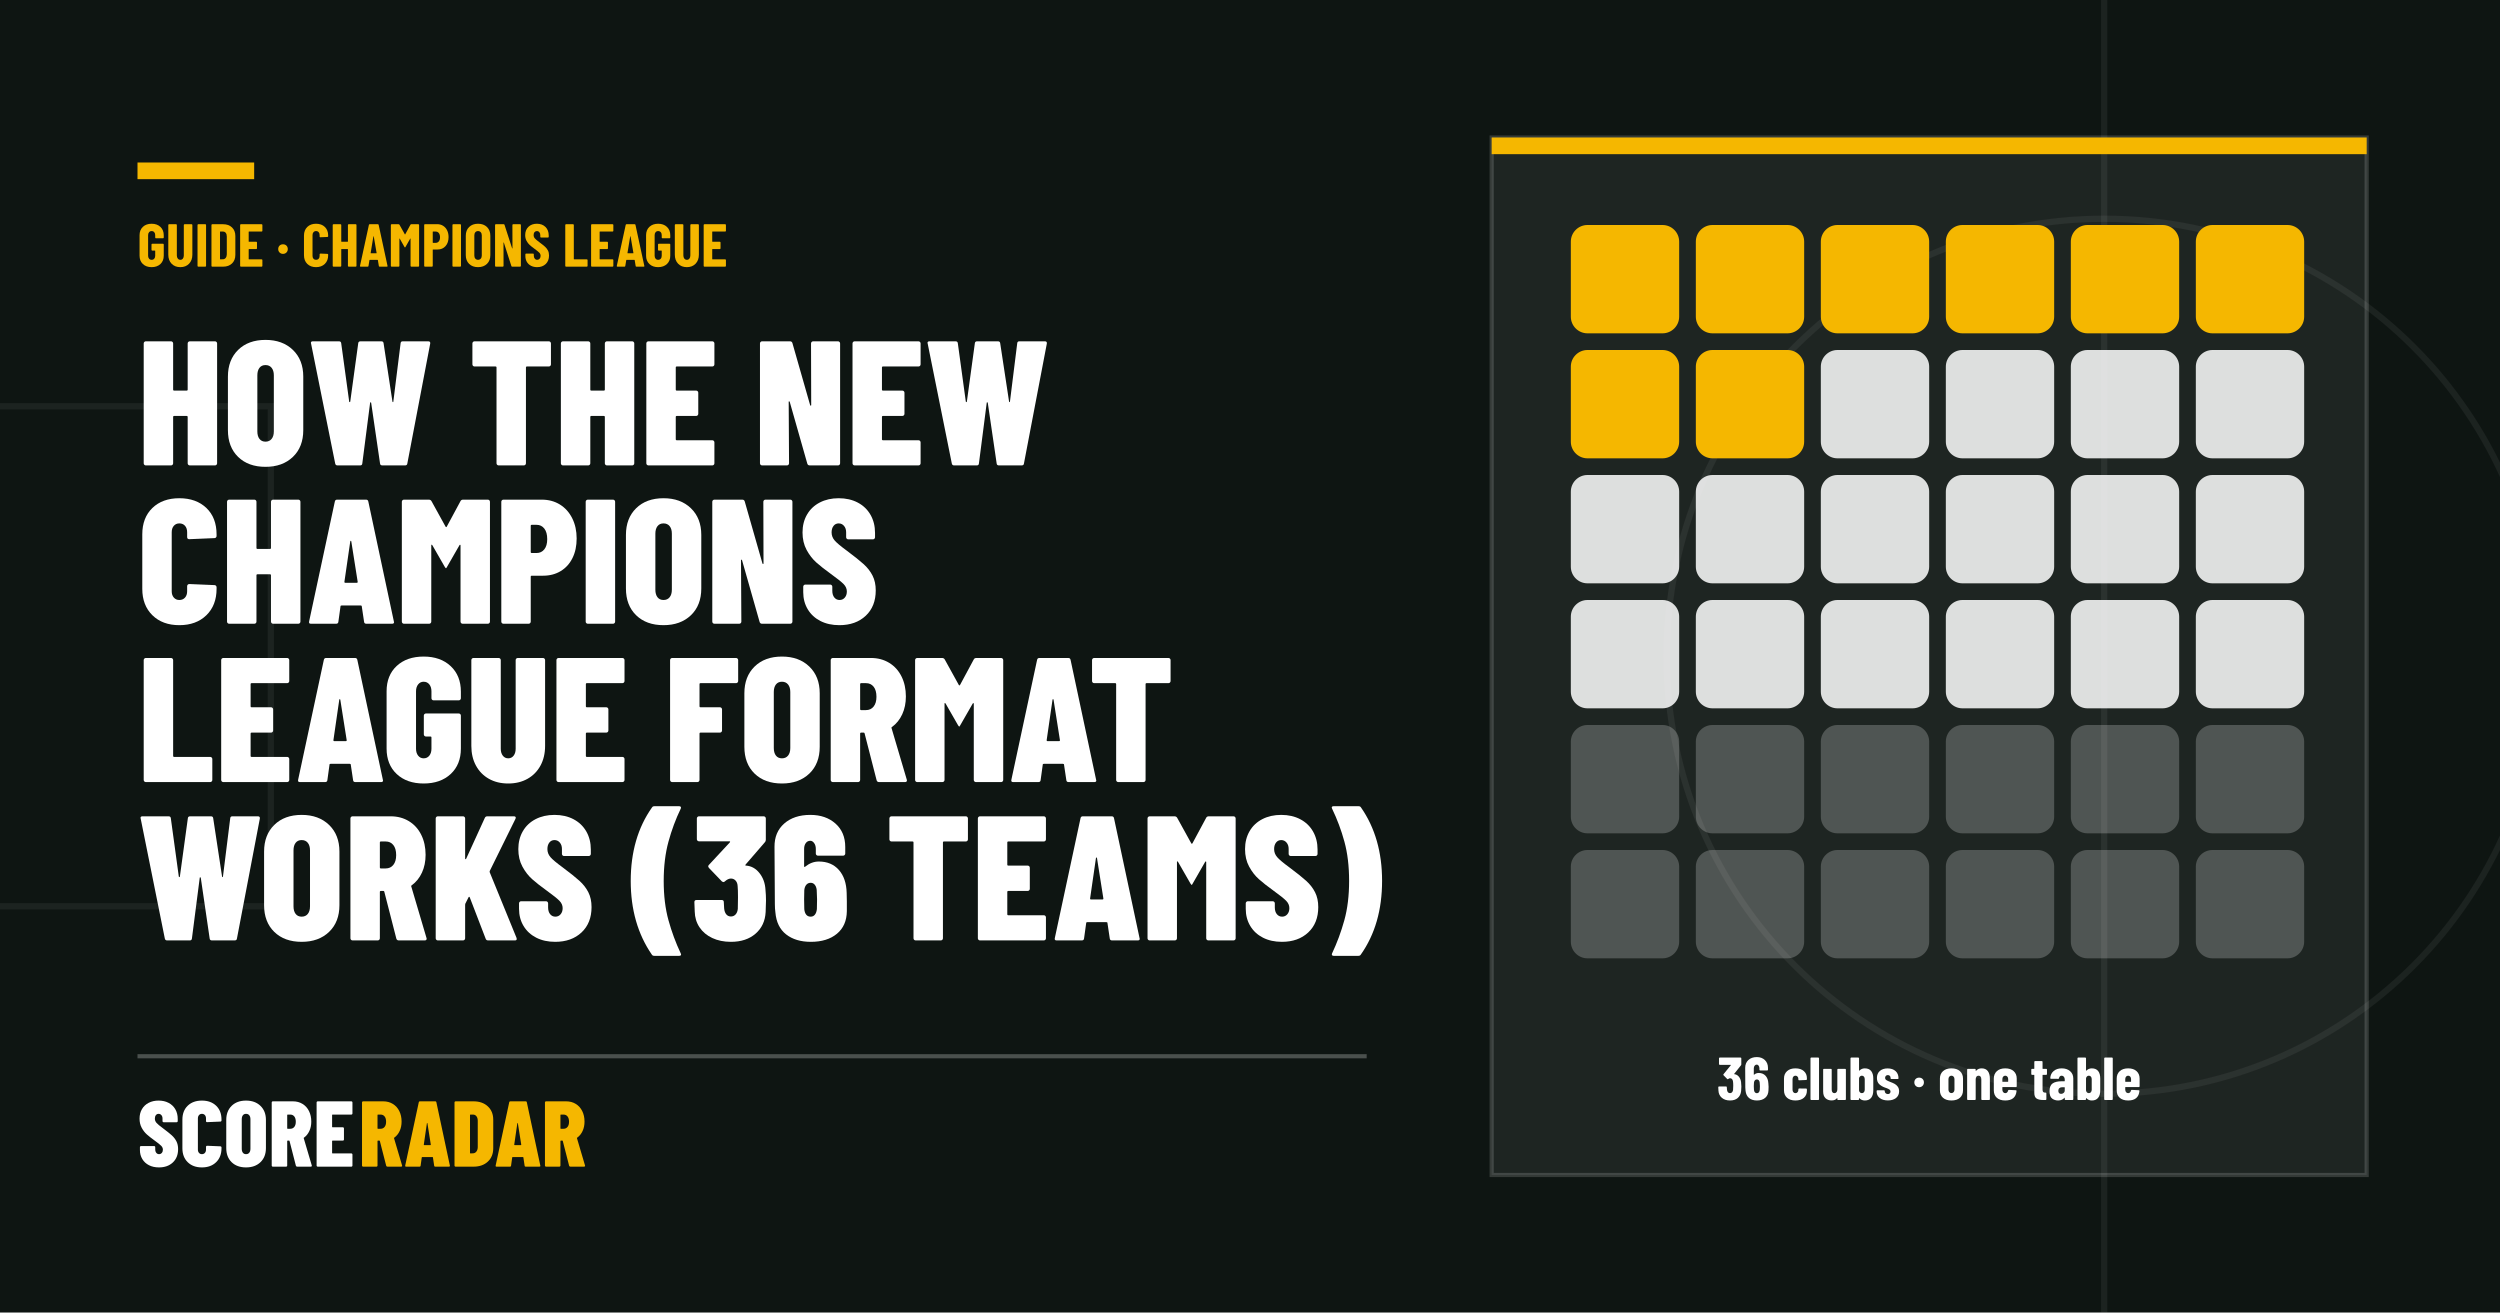
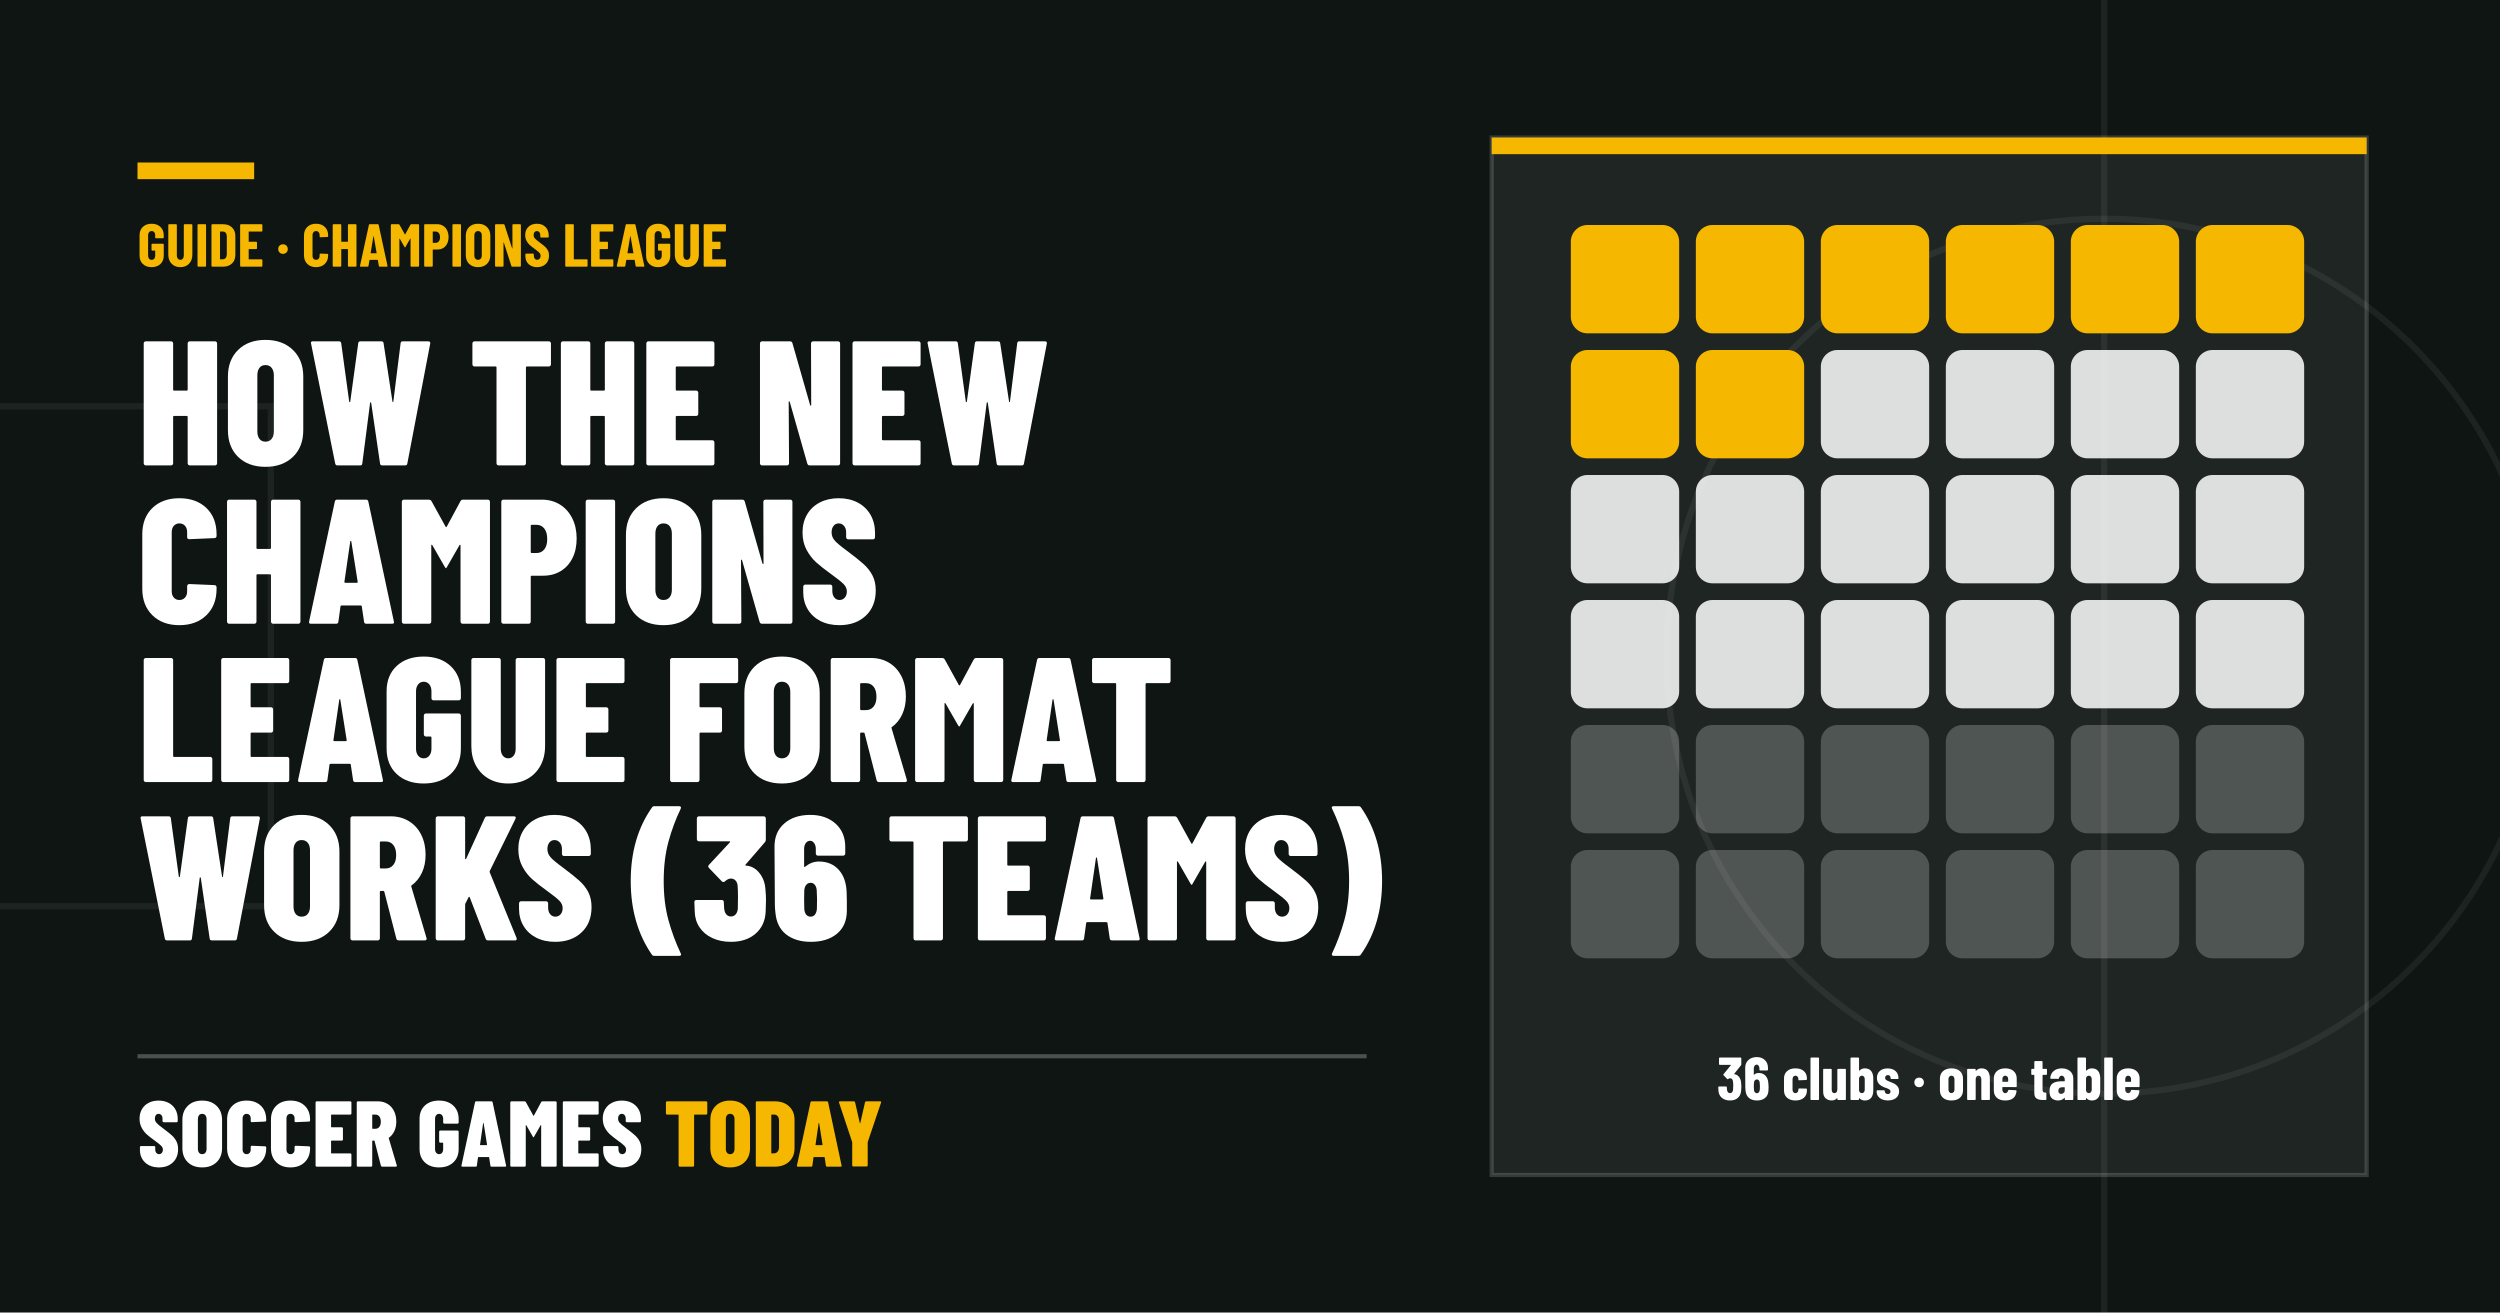
<svg xmlns="http://www.w3.org/2000/svg" viewBox="0 0 1200 630" width="1200" height="630" role="img" aria-label="How the New Champions League Format Works (36 Teams)">
  <defs>
    <path id="g4" d="M221 8Q132 8 81.5-37Q31-82 31-160L31-160L31-354Q31-430 82-476Q133-522 221-522L221-522Q310-522 361-476Q412-430 412-354L412-354L412-160Q412-82 361.5-37Q311 8 221 8L221 8ZM221-114Q243-114 257-130Q271-146 271-171L271-171L271-344Q271-369 257-385Q243-401 221-401L221-401Q199-401 185.5-385Q172-369 172-344L172-344L172-171Q172-146 185.5-130Q199-114 221-114L221-114Z" />
    <path id="g6" d="M277-522Q345-522 379-477Q413-432 413-351L413-351L413-12Q413-7 409.5-3.5Q406 0 401 0L401 0L284 0Q279 0 275.5-3.5Q272-7 272-12L272-12L272-340Q272-369 260.5-385Q249-401 227-401L227-401Q204-401 191.5-384.5Q179-368 179-338L179-338L179-12Q179-7 175.5-3.5Q172 0 167 0L167 0L50 0Q45 0 41.5-3.5Q38-7 38-12L38-12L38-502Q38-507 41.5-510.5Q45-514 50-514L50-514L167-514Q172-514 175.5-510.5Q179-507 179-502L179-502L179-483Q179-480 181.5-480Q184-480 188-484L188-484Q220-522 277-522L277-522Z" />
    <path id="g7" d="M272-427Q272-422 268.5-418.5Q265-415 260-415L260-415L204-415Q199-415 199-410L199-410L199-172Q199-143 210-132Q221-121 243-122L243-122L250-122Q255-122 258.5-118.5Q262-115 262-110L262-110L262-12Q262-7 258.5-3.5Q255 0 250 0L250 0L210 0Q137 0 100-24.5Q63-49 63-118L63-118L63-410Q63-415 58-415L58-415L25-415Q20-415 16.5-418.5Q13-422 13-427L13-427L13-502Q13-507 16.5-510.5Q20-514 25-514L25-514L58-514Q63-514 63-519L63-519L63-630Q63-635 66.5-638.5Q70-642 75-642L75-642L187-642Q192-642 195.5-638.5Q199-635 199-630L199-630L199-519Q199-514 204-514L204-514L260-514Q265-514 268.5-510.5Q272-507 272-502L272-502L272-427Z" />
    <path id="g8" d="M210 7Q125 7 74.5-33.5Q24-74 24-142L24-142L24-149Q24-154 27.5-157.5Q31-161 36-161L36-161L146-161Q151-161 154.5-157.5Q158-154 158-149L158-149L158-146Q158-125 173-111.5Q188-98 210-98L210-98Q230-98 241.5-109.5Q253-121 253-139L253-139Q253-161 234-173.5Q215-186 191.5-194.5Q168-203 159-206L159-206Q104-226 66.5-261.5Q29-297 29-364L29-364Q29-437 77-479Q125-521 205-521L205-521Q288-521 336.5-477Q385-433 385-358L385-358Q385-353 381.5-349.5Q378-346 373-346L373-346L266-346Q261-346 257.5-349.5Q254-353 254-358L254-358L254-366Q254-386 241.5-398.5Q229-411 209-411L209-411Q188-411 176-397.5Q164-384 164-366L164-366Q164-342 184.5-328.5Q205-315 247-299L247-299Q290-283 320.5-266.5Q351-250 373-219.5Q395-189 395-143L395-143Q395-74 344.5-33.5Q294 7 210 7L210 7Z" />
    <path id="g11" d="M413-277Q417-253 417-218L417-218Q417-196 415-158L415-158Q412-79 361-35.5Q310 8 225 8L225 8Q145 8 95.5-32Q46-72 37-151L37-151Q33-172 33-206L33-206L31-529Q31-611 83.5-659.5Q136-708 223-708L223-708Q304-708 355.5-659Q407-610 407-529L407-529L407-499Q407-494 403.5-490.5Q400-487 395-487L395-487L278-487Q273-487 269.5-490.5Q266-494 266-499L266-499L266-521Q266-548 253-566Q240-584 223-584L223-584Q201-584 187-566.5Q173-549 173-521L173-521L173-420Q173-417 175-416.5Q177-416 179-418L179-418Q212-446 254-446L254-446Q324-446 366.5-400Q409-354 413-277L413-277ZM272-169Q274-217 274-228L274-228Q274-255 270-290L270-290Q267-313 255-326Q243-339 224-339L224-339Q204-339 191.5-325.5Q179-312 176-288L176-288Q173-249 173-228L173-228Q173-204 176-166L176-166Q179-140 191.5-126Q204-112 224-112L224-112Q244-112 256.5-127Q269-142 272-169L272-169Z" />
    <path id="g13" d="M233 8Q143 8 88.5-43.5Q34-95 34-181L34-181L34-519Q34-605 88.5-656.5Q143-708 233-708L233-708Q323-708 378-656Q433-604 433-518L433-518L433-480Q433-475 429.5-471.5Q426-468 421-468L421-468L304-468Q299-468 295.5-471.5Q292-475 292-480L292-480L292-520Q292-550 276-568.5Q260-587 233-587L233-587Q207-587 191-568.5Q175-550 175-520L175-520L175-180Q175-150 191-131.5Q207-113 233-113L233-113Q260-113 276-131.5Q292-150 292-180L292-180L292-260Q292-265 287-265L287-265L243-265Q238-265 234.5-268.5Q231-272 231-277L231-277L231-366Q231-371 234.5-374.5Q238-378 243-378L243-378L421-378Q426-378 429.5-374.5Q433-371 433-366L433-366L433-181Q433-95 378-43.5Q323 8 233 8L233 8Z" />
    <path id="g14" d="M240 8Q150 8 95.5-48.5Q41-105 41-199L41-199L41-688Q41-693 44.5-696.5Q48-700 53-700L53-700L170-700Q175-700 178.5-696.5Q182-693 182-688L182-688L182-185Q182-153 198-133Q214-113 240-113L240-113Q266-113 281.5-133Q297-153 297-185L297-185L297-688Q297-693 300.5-696.5Q304-700 309-700L309-700L426-700Q431-700 434.5-696.5Q438-693 438-688L438-688L438-199Q438-105 383.5-48.5Q329 8 240 8L240 8Z" />
    <path id="g15" d="M56 0Q51 0 47.5-3.5Q44-7 44-12L44-12L44-688Q44-693 47.5-696.5Q51-700 56-700L56-700L173-700Q178-700 181.5-696.5Q185-693 185-688L185-688L185-12Q185-7 181.5-3.5Q178 0 173 0L173 0L56 0Z" />
    <path id="g16" d="M56 0Q51 0 47.5-3.5Q44-7 44-12L44-12L44-688Q44-693 47.5-696.5Q51-700 56-700L56-700L237-700Q328-700 383-647Q438-594 438-506L438-506L438-194Q438-106 383-53Q328 0 237 0L237 0L56 0ZM185-126Q185-121 190-121L190-121L235-122Q262-123 279-145Q296-167 297-203L297-203L297-497Q297-535 280-557Q263-579 234-579L234-579L190-579Q185-579 185-574L185-574L185-126Z" />
    <path id="g17" d="M411-591Q411-586 407.5-582.5Q404-579 399-579L399-579L190-579Q185-579 185-574L185-574L185-416Q185-411 190-411L190-411L310-411Q315-411 318.5-407.5Q322-404 322-399L322-399L322-302Q322-297 318.5-293.5Q315-290 310-290L310-290L190-290Q185-290 185-285L185-285L185-126Q185-121 190-121L190-121L399-121Q404-121 407.5-117.5Q411-114 411-109L411-109L411-12Q411-7 407.5-3.5Q404 0 399 0L399 0L56 0Q51 0 47.5-3.5Q44-7 44-12L44-12L44-688Q44-693 47.5-696.5Q51-700 56-700L56-700L399-700Q404-700 407.5-696.5Q411-693 411-688L411-688L411-591Z" />
    <path id="g18" d="M113-211Q79-211 56.5-233.5Q34-256 34-290L34-290Q34-325 56-347Q78-369 113-369L113-369Q148-369 170-347Q192-325 192-290L192-290Q192-256 169.5-233.5Q147-211 113-211L113-211Z" />
    <path id="g20" d="M338 0Q326 0 325-11L325-11L309-107Q309-112 303-112L303-112L176-112Q170-112 170-107L170-107L154-11Q153 0 141 0L141 0L24 0Q11 0 14-13L14-13L161-689Q163-700 174-700L174-700L309-700Q320-700 322-689L322-689L468-13L469-9Q469 0 458 0L458 0L338 0ZM190-226Q190-221 194-221L194-221L284-221Q289-221 288-226L288-226L241-499Q240-502 238-502Q236-502 235-499L235-499L190-226Z" />
    <path id="g22" d="M330-688Q330-693 333.5-696.5Q337-700 342-700L342-700L458-700Q463-700 466.5-696.5Q470-693 470-688L470-688L470-12Q470-7 466.5-3.5Q463 0 458 0L458 0L326 0Q316 0 313-10L313-10L189-397Q188-400 185.5-399.5Q183-399 183-396L183-396L184-12Q184-7 180.5-3.5Q177 0 172 0L172 0L56 0Q51 0 47.5-3.5Q44-7 44-12L44-12L44-688Q44-693 47.5-696.5Q51-700 56-700L56-700L187-700Q197-700 200-690L200-690L325-303Q326-300 328.5-300.5Q331-301 331-304L331-304L330-688Z" />
    <path id="g23" d="M224 8Q166 8 122-15Q78-38 54-79.5Q30-121 30-175L30-175L30-204Q30-209 33.5-212.5Q37-216 42-216L42-216L157-216Q162-216 165.5-212.5Q169-209 169-204L169-204L169-182Q169-151 185-132Q201-113 225-113L225-113Q249-113 265-131Q281-149 281-178L281-178Q281-208 261-229.5Q241-251 183-293L183-293Q133-329 102-357Q71-385 49-426Q27-467 27-521L27-521Q27-606 80-657Q133-708 220-708L220-708Q308-708 361.5-655Q415-602 415-516L415-516L415-492Q415-487 411.5-483.5Q408-480 403-480L403-480L288-480Q283-480 279.5-483.5Q276-487 276-492L276-492L276-519Q276-550 260.5-568.5Q245-587 220-587L220-587Q196-587 181-569.5Q166-552 166-521L166-521Q166-491 185-468Q204-445 260-404L260-404Q322-358 353.5-329.5Q385-301 402.5-266.5Q420-232 420-184L420-184Q420-96 366-44Q312 8 224 8L224 8Z" />
    <path id="g24" d="M419-570Q419-565 415.5-561.5Q412-558 407-558L407-558L206-558Q201-558 201-553L201-553L201-427Q201-422 206-422L206-422L316-422Q321-422 324.5-418.5Q328-415 328-410L328-410L328-291Q328-286 324.5-282.5Q321-279 316-279L316-279L206-279Q201-279 201-274L201-274L201-147Q201-142 206-142L206-142L407-142Q412-142 415.5-138.5Q419-135 419-130L419-130L419-12Q419-7 415.5-3.5Q412 0 407 0L407 0L47 0Q42 0 38.5-3.5Q35-7 35-12L35-12L35-688Q35-693 38.5-696.5Q42-700 47-700L47-700L407-700Q412-700 415.5-696.5Q419-693 419-688L419-688L419-570Z" />
    <path id="g25" d="M47 0Q42 0 38.5-3.5Q35-7 35-12L35-12L35-688Q35-693 38.5-696.5Q42-700 47-700L47-700L189-700Q194-700 197.5-696.5Q201-693 201-688L201-688L201-147Q201-142 206-142L206-142L410-142Q415-142 418.5-138.5Q422-135 422-130L422-130L422-12Q422-7 418.5-3.5Q415 0 410 0L410 0L47 0Z" />
    <path id="g26" d="M239 8Q142 8 84.5-48Q27-104 27-199L27-199L27-501Q27-595 84.5-651.5Q142-708 239-708L239-708Q335-708 393.5-651.5Q452-595 452-501L452-501L452-199Q452-104 393.5-48Q335 8 239 8L239 8ZM239-134Q261-134 273.5-149.5Q286-165 286-192L286-192L286-508Q286-535 273.5-550.5Q261-566 239-566L239-566Q217-566 205-550.5Q193-535 193-508L193-508L193-192Q193-165 205-149.5Q217-134 239-134L239-134Z" />
    <path id="g27" d="M308 0Q297 0 294-10L294-10L226-275Q225-279 221-279L221-279L206-279Q201-279 201-274L201-274L201-12Q201-7 197.5-3.5Q194 0 189 0L189 0L47 0Q42 0 38.5-3.5Q35-7 35-12L35-12L35-688Q35-693 38.5-696.5Q42-700 47-700L47-700L262-700Q320-700 365-672.5Q410-645 434.5-595.5Q459-546 459-483L459-483Q459-427 438.5-382.5Q418-338 381-311L381-311Q379-310 378-308.5Q377-307 378-305L378-305L464-14L465-10Q465 0 454 0L454 0L308 0ZM206-558Q201-558 201-553L201-553L201-411Q201-406 206-406L206-406L234-406Q261-406 277-426Q293-446 293-481L293-481Q293-518 277-538Q261-558 234-558L234-558L206-558Z" />
    <path id="g28" d="M338 0Q326 0 325-11L325-11L312-98Q312-103 306-103L306-103L198-103Q192-103 192-98L192-98L180-11Q179 0 167 0L167 0L25 0Q12 0 15-13L15-13L160-689Q162-700 173-700L173-700L336-700Q347-700 349-689L349-689L493-13L494-9Q494 0 483 0L483 0L338 0ZM214-236Q214-231 218-231L218-231L285-231Q289-231 289-236L289-236L253-464Q252-468 250-468Q248-468 247-464L247-464L214-236Z" />
    <path id="g29" d="M452-700Q457-700 460.5-696.5Q464-693 464-688L464-688L464-570Q464-565 460.5-561.5Q457-558 452-558L452-558L328-558Q323-558 323-553L323-553L323-12Q323-7 319.5-3.5Q316 0 311 0L311 0L169 0Q164 0 160.5-3.5Q157-7 157-12L157-12L157-553Q157-558 152-558L152-558L33-558Q28-558 24.5-561.5Q21-565 21-570L21-570L21-688Q21-693 24.5-696.5Q28-700 33-700L33-700L452-700Z" />
    <path id="g30" d="M47 0Q42 0 38.5-3.5Q35-7 35-12L35-12L35-688Q35-693 38.5-696.5Q42-700 47-700L47-700L189-700Q194-700 197.5-696.5Q201-693 201-688L201-688L201-12Q201-7 197.5-3.5Q194 0 189 0L189 0L47 0Z" />
    <path id="g31" d="M323-688Q323-693 326.5-696.5Q330-700 335-700L335-700L475-700Q480-700 483.5-696.5Q487-693 487-688L487-688L487-12Q487-7 483.5-3.5Q480 0 475 0L475 0L316 0Q305 0 302-10L302-10L203-358Q202-361 199.5-361.5Q197-362 197-358L197-358L199-12Q199-7 195.5-3.5Q192 0 187 0L187 0L47 0Q42 0 38.5-3.5Q35-7 35-12L35-12L35-688Q35-693 38.5-696.5Q42-700 47-700L47-700L204-700Q215-700 218-690L218-690L318-340Q319-337 321.5-337Q324-337 324-341L324-341L323-688Z" />
    <path id="g32" d="M236 8Q141 8 84-45.5Q27-99 27-189L27-189L27-512Q27-602 84-655Q141-708 236-708L236-708Q331-708 388.5-654Q446-600 446-510L446-510L446-473Q446-468 442.5-464.5Q439-461 434-461L434-461L292-461Q287-461 283.5-464.5Q280-468 280-473L280-473L280-512Q280-536 268-551Q256-566 236-566L236-566Q217-566 205-551Q193-536 193-512L193-512L193-188Q193-164 205-149Q217-134 236-134L236-134Q256-134 268-149Q280-164 280-188L280-188L280-252Q280-257 275-257L275-257L249-257Q244-257 240.5-260.5Q237-264 237-269L237-269L237-375Q237-380 240.5-383.5Q244-387 249-387L249-387L434-387Q439-387 442.5-383.5Q446-380 446-375L446-375L446-189Q446-99 388.5-45.5Q331 8 236 8L236 8Z" />
    <path id="g33" d="M230 8Q169 8 123-15.5Q77-39 51.5-81.5Q26-124 26-178L26-178L26-209Q26-214 29.5-217.5Q33-221 38-221L38-221L178-221Q183-221 186.5-217.5Q190-214 190-209L190-209L190-186Q190-162 201.5-148Q213-134 231-134L231-134Q249-134 260.5-147.5Q272-161 272-182L272-182Q272-205 254-223.5Q236-242 182-281L182-281Q132-317 100-345.5Q68-374 45-416.5Q22-459 22-515L22-515Q22-572 47.5-616Q73-660 119.5-684Q166-708 226-708L226-708Q287-708 333.5-683.5Q380-659 405.5-614.5Q431-570 431-512L431-512L431-488Q431-483 427.5-479.5Q424-476 419-476L419-476L280-476Q275-476 271.5-479.5Q268-483 268-488L268-488L268-516Q268-538 256-552Q244-566 226-566L226-566Q208-566 197-552Q186-538 186-515L186-515Q186-490 203-470Q220-450 272-412L272-412Q335-365 367-336Q399-307 417-271.5Q435-236 435-188L435-188Q435-98 378.5-45Q322 8 230 8L230 8Z" />
    <path id="g34" d="M236 8Q141 8 84-48Q27-104 27-197L27-197L27-504Q27-598 84-653Q141-708 236-708L236-708Q331-708 388.5-653Q446-598 446-504L446-504L446-495Q446-490 442.5-486.5Q439-483 434-483L434-483L292-477Q280-477 280-489L280-489L280-516Q280-539 268-552.5Q256-566 236-566L236-566Q217-566 205-552.5Q193-539 193-516L193-516L193-183Q193-161 205-147.5Q217-134 236-134L236-134Q256-134 268-147.5Q280-161 280-183L280-183L280-212Q280-217 283.5-220.5Q287-224 292-224L292-224L434-218Q439-218 442.5-214.5Q446-211 446-206L446-206L446-197Q446-104 388.5-48Q331 8 236 8L236 8Z" />
    <path id="g36" d="M283-688Q283-693 286.5-696.5Q290-700 295-700L295-700L437-700Q442-700 445.5-696.5Q449-693 449-688L449-688L449-12Q449-7 445.5-3.5Q442 0 437 0L437 0L295 0Q290 0 286.5-3.5Q283-7 283-12L283-12L283-274Q283-279 278-279L278-279L206-279Q201-279 201-274L201-274L201-12Q201-7 197.5-3.5Q194 0 189 0L189 0L47 0Q42 0 38.5-3.5Q35-7 35-12L35-12L35-688Q35-693 38.5-696.5Q42-700 47-700L47-700L189-700Q194-700 197.5-696.5Q201-693 201-688L201-688L201-427Q201-422 206-422L206-422L278-422Q283-422 283-427L283-427L283-688Z" />
    <path id="g37" d="M167 0Q156 0 154-11L154-11L18-687L17-691Q17-700 28-700L28-700L175-700Q187-700 188-689L188-689L233-360Q234-357 236-357Q238-357 239-360L239-360L284-689Q285-700 297-700L297-700L414-700Q426-700 427-689L427-689L477-360Q478-357 480-357Q482-357 482-360L482-360L523-689Q524-700 535-700L535-700L679-700Q692-700 690-687L690-687L561-11Q560 0 548 0L548 0L420 0Q408 0 407-11L407-11L357-353Q356-356 353.5-356Q351-356 351-353L351-353L307-11Q306 0 295 0L295 0L167 0Z" />
+     <path id="g38" d="M174-2Q169-2 165.5-5.5Q162-9 162-14L162-14L162-260L161-266L21-686Q20-688 20-691L20-691Q20-700 30-700L30-700L180-700Q190-700 193-689L193-689L243-469Q244-465 246-465Q248-465 249-469L249-469L299-689Q302-700 312-700L312-700L462-700Q468-700 470.5-696.5Q473-693 471-686L471-686L329-266L328-260L328-14Q328-9 324.5-5.5Q321-2 316-2L316-2L174-2Z" />
    <path id="g39" d="M47 0Q42 0 38.5-3.5Q35-7 35-12L35-12L35-688Q35-693 38.5-696.5Q42-700 47-700L47-700L189-700Q194-700 197.5-696.5Q201-693 201-688L201-688L201-462Q201-458 203-458Q205-458 207-461L207-461L312-691Q316-700 326-700L326-700L476-700Q483-700 485.5-696.5Q488-693 485-686L485-686L340-392Q339-388 339-386L339-386L491-14Q492-12 492-8L492-8Q492 0 482 0L482 0L331 0Q320 0 317-9L317-9L227-243Q226-246 224-246Q222-246 220-243L220-243L202-207Q201-205 201-201L201-201L201-12Q201-7 197.5-3.5Q194 0 189 0L189 0L47 0Z" />
-     <path id="g40" d="M47 0Q42 0 38.5-3.5Q35-7 35-12L35-12L35-688Q35-693 38.5-696.5Q42-700 47-700L47-700L238-700Q334-700 392-646Q450-592 450-503L450-503L450-197Q450-108 392-54Q334 0 238 0L238 0L47 0ZM201-147Q201-142 206-142L206-142L234-143Q255-144 269-161.5Q283-179 284-208L284-208L284-492Q284-522 270-540Q256-558 233-558L233-558L206-558Q201-558 201-553L201-553L201-147Z" />
-     <path id="g51" d="M268-502Q268-507 271.5-510.5Q275-514 280-514L280-514L397-514Q402-514 405.5-510.5Q409-507 409-502L409-502L409-12Q409-7 405.5-3.5Q402 0 397 0L397 0L280 0Q275 0 271.5-3.5Q268-7 268-12L268-12L268-29Q268-32 266-33Q264-34 262-31L262-31Q247-10 224.5-1.5Q202 7 172 7L172 7Q112 7 73-29.5Q34-66 34-142L34-142L34-502Q34-507 37.5-510.5Q41-514 46-514L46-514L163-514Q168-514 171.5-510.5Q175-507 175-502L175-502L175-173Q175-144 186.5-128.5Q198-113 220-113L220-113Q242-113 255-130Q268-147 268-176L268-176L268-502Z" />
-     <path id="g52" d="M224-522Q309-522 362-476Q415-430 415-355L415-355L415-12Q415-7 411.5-3.5Q408 0 403 0L403 0L286 0Q281 0 277.5-3.5Q274-7 274-12L274-12L274-34Q274-37 272-38Q270-39 268-36L268-36Q235 6 166 8L166 8Q108 8 65.5-24Q23-56 23-146L23-146Q23-239 74.5-274Q126-309 223-309L223-309L269-309Q274-309 274-314L274-314L274-339Q274-366 259.5-383.5Q245-401 223-401L223-401Q206-401 194.5-390.5Q183-380 180-361L180-361Q179-349 167-349L167-349L47-350Q35-350 35-362L35-362Q40-435 92-478.5Q144-522 224-522L224-522ZM214-101Q237-101 255.5-116.5Q274-132 274-158L274-158L274-205Q274-210 269-210L269-210L228-210Q201-210 184.5-194.5Q168-179 168-152L168-152Q168-127 180.5-114Q193-101 214-101L214-101Z" />
-     <path id="g53" d="M46 0Q41 0 37.5-3.5Q34-7 34-12L34-12L34-688Q34-693 37.5-696.5Q41-700 46-700L46-700L163-700Q168-700 171.5-696.5Q175-693 175-688L175-688L175-12Q175-7 171.5-3.5Q168 0 163 0L163 0L46 0Z" />
-     <path id="g93" d="M409-225Q409-220 405.5-216.5Q402-213 397-213L397-213L177-213Q172-213 172-208L172-208L172-171Q172-146 185.5-129.5Q199-113 220-113L220-113Q239-113 251-125.5Q263-138 267-157L267-157Q270-167 280-167L280-167L395-161Q400-161 403.5-157.5Q407-154 406-148L406-148Q399-71 352.5-31.5Q306 8 220 8L220 8Q131 8 81-36.5Q31-81 31-160L31-160L31-354Q31-430 81.5-476Q132-522 220-522L220-522Q308-522 358.5-476Q409-430 409-354L409-354L409-225ZM220-401Q199-401 185.5-385Q172-369 172-344L172-344L172-305Q172-300 177-300L177-300L263-300Q268-300 268-305L268-305L268-344Q268-369 254.5-385Q241-401 220-401L220-401Z" />
-     <path id="g95" d="M220 8Q132 8 81.5-37Q31-82 31-160L31-160L31-354Q31-430 81.5-476Q132-522 220-522L220-522Q308-522 358.5-477Q409-432 409-360L409-360L409-342Q409-337 405.5-333.5Q402-330 397-330L397-330L280-325Q268-325 268-337L268-337L268-349Q268-371 254.5-386Q241-401 220-401L220-401Q198-401 185-385Q172-369 172-343L172-343L172-171Q172-145 185-129Q198-113 220-113L220-113Q241-113 254.5-128.5Q268-144 268-165L268-165L268-178Q268-183 271.5-186.5Q275-190 280-190L280-190L397-189Q402-189 405.5-185.5Q409-182 409-177L409-177L409-154Q409-80 358.5-36Q308 8 220 8L220 8Z" />
-     <path id="g97" d="M275-522Q343-522 378.5-478.5Q414-435 414-354L414-354L414-160Q414-81 379-36.5Q344 8 275 8L275 8Q219 8 185-30L185-30Q183-32 181-31.5Q179-31 179-28L179-28L179-12Q179-7 175.5-3.5Q172 0 167 0L167 0L50 0Q45 0 41.5-3.5Q38-7 38-12L38-12L38-688Q38-693 41.5-696.5Q45-700 50-700L50-700L167-700Q172-700 175.5-696.5Q179-693 179-688L179-688L179-485Q179-483 181-483L181-483Q185-483 189-488L189-488Q223-522 275-522L275-522ZM273-344Q273-369 260-385Q247-401 226-401L226-401Q208-401 195-389Q182-377 179-357L179-357L179-157Q182-137 195-125Q208-113 226-113L226-113Q247-113 260-129Q273-145 273-170L273-170L273-344Z" />
-     <path id="g101" d="M295-688Q295-693 298.5-696.5Q302-700 307-700L307-700L424-700Q429-700 432.5-696.5Q436-693 436-688L436-688L436-12Q436-7 432.5-3.5Q429 0 424 0L424 0L307 0Q302 0 298.5-3.5Q295-7 295-12L295-12L295-285Q295-290 290-290L290-290L190-290Q185-290 185-285L185-285L185-12Q185-7 181.5-3.5Q178 0 173 0L173 0L56 0Q51 0 47.5-3.5Q44-7 44-12L44-12L44-688Q44-693 47.5-696.5Q51-700 56-700L56-700L173-700Q178-700 181.5-696.5Q185-693 185-688L185-688L185-416Q185-411 190-411L190-411L290-411Q295-411 295-416L295-416L295-688Z" />
-     <path id="g118" d="M399-296Q404-258 404-222L404-222Q404-178 400-147L400-147Q392-75 344.5-33.5Q297 8 217 8L217 8Q134 8 82-36Q30-80 26-153L26-153Q23-180 23-211L23-211Q23-223 35-223L35-223L152-223Q164-223 164-211L164-211Q164-188 167-168L167-168Q170-142 183-127.5Q196-113 217-113L217-113Q237-113 250-127Q263-141 267-165L267-165Q270-200 270-237L270-237Q270-284 265-311L265-311Q261-334 248.5-346.5Q236-359 217-359L217-359Q202-359 187-346L187-346Q181-342 179-342L179-342Q175-342 170-347L170-347L110-408Q106-412 106-417L106-417Q106-421 109-425L109-425L230-574Q232-576 231-578Q230-580 227-580L227-580L47-580Q42-580 38.5-583.5Q35-587 35-592L35-592L35-688Q35-693 38.5-696.5Q42-700 47-700L47-700L391-700Q396-700 399.5-696.5Q403-693 403-688L403-688L403-588Q403-580 398-573L398-573L286-432Q285-430 285-428Q285-426 287-426L287-426Q331-422 361.5-386Q392-350 399-296L399-296Z" />
-     <path id="g120" d="M236 8Q144 8 89-46Q34-100 34-190L34-190L34-510Q34-600 89-654Q144-708 236-708L236-708Q328-708 383.5-654Q439-600 439-510L439-510L439-190Q439-100 383.5-46Q328 8 236 8L236 8ZM236-113Q264-113 281-132.5Q298-152 298-184L298-184L298-516Q298-548 281-567.5Q264-587 236-587L236-587Q208-587 191.5-567.5Q175-548 175-516L175-516L175-184Q175-152 191.5-132.5Q208-113 236-113L236-113Z" />
-     <path id="g121" d="M364-692Q368-700 379-700L379-700L495-700Q500-700 503.5-696.5Q507-693 507-688L507-688L507-12Q507-7 503.5-3.5Q500 0 495 0L495 0L378 0Q373 0 369.5-3.5Q366-7 366-12L366-12L366-461Q366-465 364-465Q362-465 360-462L360-462L282-324Q277-316 274-316L274-316Q271-316 266-324L266-324L188-462Q186-465 184-465Q182-465 182-461L182-461L182-12Q182-7 178.5-3.5Q175 0 170 0L170 0L53 0Q48 0 44.5-3.5Q41-7 41-12L41-12L41-688Q41-693 44.5-696.5Q48-700 53-700L53-700L168-700Q178-700 183-692L183-692L272-533Q275-529 278-533L278-533L364-692Z" />
-     <path id="g123" d="M361-692Q365-700 376-700L376-700L515-700Q520-700 523.5-696.5Q527-693 527-688L527-688L527-12Q527-7 523.5-3.5Q520 0 515 0L515 0L373 0Q368 0 364.5-3.5Q361-7 361-12L361-12L361-441Q361-445 359-445.5Q357-446 355-443L355-443L285-321Q281-313 279-313L279-313Q277-313 272-321L272-321L202-443Q200-446 198-446Q196-446 196-442L196-442L196-12Q196-7 192.5-3.5Q189 0 184 0L184 0L42 0Q37 0 33.5-3.5Q30-7 30-12L30-12L30-688Q30-693 33.5-696.5Q37-700 42-700L42-700L182-700Q192-700 197-692L197-692L277-547Q280-543 283-547L283-547L361-692Z" />
+     <path id="g40" d="M361-692Q365-700 376-700L376-700L515-700Q520-700 523.5-696.5Q527-693 527-688L527-688L527-12Q527-7 523.5-3.5Q520 0 515 0L515 0L373 0Q368 0 364.5-3.5Q361-7 361-12L361-12L361-441Q361-445 359-445.5Q357-446 355-443L355-443L285-321Q281-313 279-313L279-313Q277-313 272-321L272-321L202-443Q200-446 198-446Q196-446 196-442L196-442L196-12Q196-7 192.5-3.5Q189 0 184 0L184 0L42 0Q37 0 33.5-3.5Q30-7 30-12L30-12L30-688Q30-693 33.5-696.5Q37-700 42-700L42-700L182-700Q192-700 197-692L197-692L277-547Q280-543 283-547L283-547L361-692Z" />
+     <path id="g41" d="M47 0Q42 0 38.5-3.5Q35-7 35-12L35-12L35-688Q35-693 38.5-696.5Q42-700 47-700L47-700L238-700Q334-700 392-646Q450-592 450-503L450-503L450-197Q450-108 392-54Q334 0 238 0L238 0L47 0ZM201-147Q201-142 206-142L206-142L234-143Q255-144 269-161.5Q283-179 284-208L284-208L284-492Q284-522 270-540Q256-558 233-558L233-558L206-558Q201-558 201-553L201-553L201-147Z" />
+     <path id="g52" d="M268-502Q268-507 271.5-510.5Q275-514 280-514L280-514L397-514Q402-514 405.5-510.5Q409-507 409-502L409-502L409-12Q409-7 405.5-3.5Q402 0 397 0L397 0L280 0Q275 0 271.5-3.5Q268-7 268-12L268-12L268-29Q268-32 266-33Q264-34 262-31L262-31Q247-10 224.5-1.5Q202 7 172 7L172 7Q112 7 73-29.5Q34-66 34-142L34-142L34-502Q34-507 37.5-510.5Q41-514 46-514L46-514L163-514Q168-514 171.5-510.5Q175-507 175-502L175-502L175-173Q175-144 186.5-128.5Q198-113 220-113L220-113Q242-113 255-130Q268-147 268-176L268-176L268-502Z" />
+     <path id="g53" d="M224-522Q309-522 362-476Q415-430 415-355L415-355L415-12Q415-7 411.5-3.5Q408 0 403 0L403 0L286 0Q281 0 277.5-3.5Q274-7 274-12L274-12L274-34Q274-37 272-38Q270-39 268-36L268-36Q235 6 166 8L166 8Q108 8 65.5-24Q23-56 23-146L23-146Q23-239 74.5-274Q126-309 223-309L223-309L269-309Q274-309 274-314L274-314L274-339Q274-366 259.5-383.5Q245-401 223-401L223-401Q206-401 194.5-390.5Q183-380 180-361L180-361Q179-349 167-349L167-349L47-350Q35-350 35-362L35-362Q40-435 92-478.5Q144-522 224-522L224-522ZM214-101Q237-101 255.5-116.5Q274-132 274-158L274-158L274-205Q274-210 269-210L269-210L228-210Q201-210 184.5-194.5Q168-179 168-152L168-152Q168-127 180.5-114Q193-101 214-101L214-101Z" />
+     <path id="g54" d="M46 0Q41 0 37.5-3.5Q34-7 34-12L34-12L34-688Q34-693 37.5-696.5Q41-700 46-700L46-700L163-700Q168-700 171.5-696.5Q175-693 175-688L175-688L175-12Q175-7 171.5-3.5Q168 0 163 0L163 0L46 0Z" />
+     <path id="g94" d="M409-225Q409-220 405.5-216.5Q402-213 397-213L397-213L177-213Q172-213 172-208L172-208L172-171Q172-146 185.5-129.5Q199-113 220-113L220-113Q239-113 251-125.5Q263-138 267-157L267-157Q270-167 280-167L280-167L395-161Q400-161 403.5-157.5Q407-154 406-148L406-148Q399-71 352.5-31.5Q306 8 220 8L220 8Q131 8 81-36.5Q31-81 31-160L31-160L31-354Q31-430 81.5-476Q132-522 220-522L220-522Q308-522 358.5-476Q409-430 409-354L409-354L409-225ZM220-401Q199-401 185.5-385Q172-369 172-344L172-344L172-305Q172-300 177-300L177-300L263-300Q268-300 268-305L268-305L268-344Q268-369 254.5-385Q241-401 220-401L220-401Z" />
+     <path id="g96" d="M220 8Q132 8 81.5-37Q31-82 31-160L31-160L31-354Q31-430 81.5-476Q132-522 220-522L220-522Q308-522 358.5-477Q409-432 409-360L409-360L409-342Q409-337 405.5-333.5Q402-330 397-330L397-330L280-325Q268-325 268-337L268-337L268-349Q268-371 254.5-386Q241-401 220-401L220-401Q198-401 185-385Q172-369 172-343L172-343L172-171Q172-145 185-129Q198-113 220-113L220-113Q241-113 254.5-128.5Q268-144 268-165L268-165L268-178Q268-183 271.5-186.5Q275-190 280-190L280-190L397-189Q402-189 405.5-185.5Q409-182 409-177L409-177L409-154Q409-80 358.5-36Q308 8 220 8L220 8Z" />
+     <path id="g98" d="M275-522Q343-522 378.5-478.5Q414-435 414-354L414-354L414-160Q414-81 379-36.5Q344 8 275 8L275 8Q219 8 185-30L185-30Q183-32 181-31.5Q179-31 179-28L179-28L179-12Q179-7 175.5-3.5Q172 0 167 0L167 0L50 0Q45 0 41.5-3.5Q38-7 38-12L38-12L38-688Q38-693 41.5-696.5Q45-700 50-700L50-700L167-700Q172-700 175.5-696.5Q179-693 179-688L179-688L179-485Q179-483 181-483L181-483Q185-483 189-488L189-488Q223-522 275-522L275-522ZM273-344Q273-369 260-385Q247-401 226-401L226-401Q208-401 195-389Q182-377 179-357L179-357L179-157Q182-137 195-125Q208-113 226-113L226-113Q247-113 260-129Q273-145 273-170L273-170L273-344Z" />
+     <path id="g102" d="M295-688Q295-693 298.5-696.5Q302-700 307-700L307-700L424-700Q429-700 432.5-696.5Q436-693 436-688L436-688L436-12Q436-7 432.5-3.5Q429 0 424 0L424 0L307 0Q302 0 298.5-3.5Q295-7 295-12L295-12L295-285Q295-290 290-290L290-290L190-290Q185-290 185-285L185-285L185-12Q185-7 181.5-3.5Q178 0 173 0L173 0L56 0Q51 0 47.5-3.5Q44-7 44-12L44-12L44-688Q44-693 47.5-696.5Q51-700 56-700L56-700L173-700Q178-700 181.5-696.5Q185-693 185-688L185-688L185-416Q185-411 190-411L190-411L290-411Q295-411 295-416L295-416L295-688Z" />
+     <path id="g119" d="M399-296Q404-258 404-222L404-222Q404-178 400-147L400-147Q392-75 344.5-33.5Q297 8 217 8L217 8Q134 8 82-36Q30-80 26-153L26-153Q23-180 23-211L23-211Q23-223 35-223L35-223L152-223Q164-223 164-211L164-211Q164-188 167-168L167-168Q170-142 183-127.5Q196-113 217-113L217-113Q237-113 250-127Q263-141 267-165L267-165Q270-200 270-237L270-237Q270-284 265-311L265-311Q261-334 248.5-346.5Q236-359 217-359L217-359Q202-359 187-346L187-346Q181-342 179-342L179-342Q175-342 170-347L170-347L110-408Q106-412 106-417L106-417Q106-421 109-425L109-425L230-574Q232-576 231-578Q230-580 227-580L227-580L47-580Q42-580 38.5-583.5Q35-587 35-592L35-592L35-688Q35-693 38.5-696.5Q42-700 47-700L47-700L391-700Q396-700 399.5-696.5Q403-693 403-688L403-688L403-588Q403-580 398-573L398-573L286-432Q285-430 285-428Q285-426 287-426L287-426Q331-422 361.5-386Q392-350 399-296L399-296Z" />
+     <path id="g121" d="M236 8Q144 8 89-46Q34-100 34-190L34-190L34-510Q34-600 89-654Q144-708 236-708L236-708Q328-708 383.5-654Q439-600 439-510L439-510L439-190Q439-100 383.5-46Q328 8 236 8L236 8ZM236-113Q264-113 281-132.5Q298-152 298-184L298-184L298-516Q298-548 281-567.5Q264-587 236-587L236-587Q208-587 191.5-567.5Q175-548 175-516L175-516L175-184Q175-152 191.5-132.5Q208-113 236-113L236-113Z" />
+     <path id="g122" d="M364-692Q368-700 379-700L379-700L495-700Q500-700 503.5-696.5Q507-693 507-688L507-688L507-12Q507-7 503.5-3.5Q500 0 495 0L495 0L378 0Q373 0 369.5-3.5Q366-7 366-12L366-12L366-461Q366-465 364-465Q362-465 360-462L360-462L282-324Q277-316 274-316L274-316Q271-316 266-324L266-324L188-462Q186-465 184-465Q182-465 182-461L182-461L182-12Q182-7 178.5-3.5Q175 0 170 0L170 0L53 0Q48 0 44.5-3.5Q41-7 41-12L41-12L41-688Q41-693 44.5-696.5Q48-700 53-700L53-700L168-700Q178-700 183-692L183-692L272-533Q275-529 278-533L278-533L364-692Z" />
    <path id="g140" d="M233 8Q143 8 88.5-45.5Q34-99 34-189L34-189L34-513Q34-602 88.5-655Q143-708 233-708L233-708Q324-708 378.5-655Q433-602 433-513L433-513L433-502Q433-497 429.5-493.5Q426-490 421-490L421-490L304-485Q292-485 292-496L292-496L292-522Q292-551 276-569Q260-587 233-587L233-587Q207-587 191-569Q175-551 175-522L175-522L175-177Q175-148 191-130.5Q207-113 233-113L233-113Q260-113 276-130.5Q292-148 292-177L292-177L292-204Q292-209 295.5-212.5Q299-216 304-216L304-216L421-211Q426-211 429.5-207.5Q433-204 433-199L433-199L433-189Q433-99 378-45.5Q323 8 233 8L233 8Z" />
    <path id="g141" d="M257-701Q312-701 355-674Q398-647 421.5-598.5Q445-550 445-488L445-488Q445-395 395-339Q345-283 264-283L264-283L189-283Q184-283 184-278L184-278L184-12Q184-7 180.5-3.5Q177 0 172 0L172 0L55 0Q50 0 46.5-3.5Q43-7 43-12L43-12L43-689Q43-694 46.5-697.5Q50-701 55-701L55-701L257-701ZM233-393Q265-393 284.5-417.5Q304-442 304-485L304-485Q304-529 284.5-554Q265-579 233-579L233-579L189-579Q184-579 184-574L184-574L184-398Q184-393 189-393L189-393L233-393Z" />
    <path id="g142" d="M56 0Q51 0 47.5-3.5Q44-7 44-12L44-12L44-688Q44-693 47.5-696.5Q51-700 56-700L56-700L173-700Q178-700 181.5-696.5Q185-693 185-688L185-688L185-126Q185-121 190-121L190-121L400-121Q405-121 408.5-117.5Q412-114 412-109L412-109L412-12Q412-7 408.5-3.5Q405 0 400 0L400 0L56 0Z" />
    <path id="g143" d="M261-700Q319-700 363.5-672.5Q408-645 433-595Q458-545 458-481L458-481Q458-418 434.5-370.5Q411-323 368-297Q325-271 269-271L269-271L204-271Q199-271 199-266L199-266L199-12Q199-7 195.5-3.5Q192 0 187 0L187 0L45 0Q40 0 36.5-3.5Q33-7 33-12L33-12L33-688Q33-693 36.5-696.5Q40-700 45-700L45-700L261-700ZM232-399Q259-399 275.5-419.5Q292-440 292-477L292-477Q292-516 275.5-537Q259-558 232-558L232-558L204-558Q199-558 199-553L199-553L199-404Q199-399 204-399L204-399L232-399Z" />
    <path id="g144" d="M240 8Q178 8 131-18.5Q84-45 58-93Q32-141 32-204L32-204L32-688Q32-693 35.5-696.5Q39-700 44-700L44-700L186-700Q191-700 194.5-696.5Q198-693 198-688L198-688L198-188Q198-164 209.5-149Q221-134 240-134L240-134Q259-134 270.5-149Q282-164 282-188L282-188L282-688Q282-693 285.5-696.5Q289-700 294-700L294-700L436-700Q441-700 444.5-696.5Q448-693 448-688L448-688L448-204Q448-141 422-93Q396-45 349-18.5Q302 8 240 8L240 8Z" />
    <path id="g145" d="M419-570Q419-565 415.5-561.5Q412-558 407-558L407-558L206-558Q201-558 201-553L201-553L201-427Q201-422 206-422L206-422L316-422Q321-422 324.5-418.5Q328-415 328-410L328-410L328-291Q328-286 324.5-282.5Q321-279 316-279L316-279L206-279Q201-279 201-274L201-274L201-12Q201-7 197.5-3.5Q194 0 189 0L189 0L47 0Q42 0 38.5-3.5Q35-7 35-12L35-12L35-688Q35-693 38.5-696.5Q42-700 47-700L47-700L407-700Q412-700 415.5-696.5Q419-693 419-688L419-688L419-570Z" />
    <path id="g146" d="M135 87Q125 87 121 80L121 80Q2-93 2-335L2-335Q2-580 122-750L122-750Q126-757 136-757L136-757L275-757Q282-757 284.5-753Q287-749 284-743L284-743Q242-656 215-557.5Q188-459 188-335L188-335Q188-211 215-113.5Q242-16 284 73L284 73Q286 77 286 79L286 79Q286 87 275 87L275 87L135 87Z" />
    <path id="g147" d="M419-286Q422-256 422-225L422-225Q422-202 420-160L420-160Q416-84 363-38Q310 8 224 8L224 8Q165 8 119-13.5Q73-35 47-74Q21-113 20-163L20-163Q18-197 18-216L18-216Q18-228 30-228L30-228L172-228Q184-228 184-216L184-216Q184-202 186-180L186-180Q188-159 198-147Q208-135 224-135L224-135Q240-135 250.5-146.5Q261-158 263-178L263-178Q264-200 264-243L264-243Q264-287 262-307L262-307Q261-326 250.5-337.5Q240-349 224-349L224-349Q208-349 190-333L190-333Q186-329 182-329L182-329Q179-329 173-333L173-333L100-409Q96-415 96-418L96-418Q96-422 100-426L100-426L218-553Q222-559 216-559L216-559L44-559Q39-559 35.5-562.5Q32-566 32-571L32-571L32-688Q32-693 35.5-696.5Q39-700 44-700L44-700L409-700Q414-700 417.5-696.5Q421-693 421-688L421-688L421-567Q421-559 415-553L415-553L307-428Q303-422 309-422L309-422Q354-419 385-380Q416-341 419-286L419-286Z" />
    <path id="g148" d="M431-268Q432-253 432-220L432-220L432-165Q431-83 376-37.5Q321 8 229 8L229 8Q143 8 89.5-34Q36-76 29-158L29-158Q26-179 26-205L26-205L24-527Q23-610 78.5-659Q134-708 226-708L226-708Q313-708 368-659Q423-610 423-527L423-527L423-490Q423-485 419.5-481.5Q416-478 411-478L411-478L269-478Q264-478 260.5-481.5Q257-485 257-490L257-490L257-516Q257-536 247.5-549Q238-562 226-562L226-562Q210-562 200.5-549Q191-536 191-516L191-516L191-418Q191-415 193-414.5Q195-414 197-416L197-416Q233-445 274-445L274-445Q345-445 387-397.5Q429-350 431-268L431-268ZM263-177Q264-202 264-232L264-232L262-285Q260-303 251-314Q242-325 228-325L228-325Q213-325 203.5-314Q194-303 192-284L192-284Q191-259 191-232L191-232Q191-201 192-176L192-176Q194-156 203-145Q212-134 228-134L228-134Q243-134 252-145.5Q261-157 263-177L263-177Z" />
    <path id="g149" d="M208-757Q218-757 222-750L222-750Q341-579 341-336L341-336Q341-90 221 80L221 80Q217 87 207 87L207 87L68 87Q61 87 58.5 83Q56 79 59 73L59 73Q101-16 128-113.5Q155-211 155-335L155-335Q155-460 128.5-557Q102-654 59-743L59-743Q57-747 57-749L57-749Q57-757 68-757L68-757L208-757Z" />
  </defs>
  <rect width="1200" height="630" fill="#0e1512" />
  <g fill="none" stroke="#fff" stroke-opacity="0.06" stroke-width="3">
    <circle cx="1010" cy="315" r="210" />
    <line x1="1010" y1="0" x2="1010" y2="630" />
    <rect x="-40" y="195" width="170" height="240" />
  </g>
  <rect x="66" y="78" width="56" height="8" fill="#f5b700" />
  <g fill="#f5b700" transform="translate(66 128) scale(0.0291)">
    <use href="#g13" x="0" />
    <use href="#g14" x="467" />
    <use href="#g15" x="946" />
    <use href="#g16" x="1176" />
    <use href="#g17" x="1649" />
    <use href="#g18" x="2287" />
    <use href="#g140" x="2712" />
-     <use href="#g101" x="3176" />
+     <use href="#g102" x="3176" />
    <use href="#g20" x="3656" />
-     <use href="#g121" x="4138" />
+     <use href="#g122" x="4138" />
    <use href="#g141" x="4686" />
    <use href="#g15" x="5151" />
-     <use href="#g120" x="5381" />
+     <use href="#g121" x="5381" />
    <use href="#g22" x="5854" />
    <use href="#g23" x="6368" />
    <use href="#g142" x="7012" />
    <use href="#g17" x="7438" />
    <use href="#g20" x="7892" />
    <use href="#g13" x="8355" />
    <use href="#g14" x="8822" />
    <use href="#g17" x="9295" />
  </g>
  <g fill="#fff" transform="translate(66 223.4) scale(0.0851)">
    <use href="#g36" x="0" />
    <use href="#g26" x="483" />
    <use href="#g37" x="961" />
    <use href="#g29" x="1868" />
    <use href="#g36" x="2353" />
    <use href="#g24" x="2835" />
    <use href="#g31" x="3476" />
    <use href="#g24" x="3998" />
    <use href="#g37" x="4439" />
  </g>
  <g fill="#fff" transform="translate(66 299.4) scale(0.0851)">
    <use href="#g34" x="0" />
    <use href="#g36" x="470" />
    <use href="#g28" x="953" />
-     <use href="#g123" x="1461" />
+     <use href="#g40" x="1461" />
    <use href="#g143" x="2019" />
    <use href="#g30" x="2493" />
    <use href="#g26" x="2728" />
    <use href="#g31" x="3207" />
    <use href="#g33" x="3729" />
  </g>
  <g fill="#fff" transform="translate(66 375.4) scale(0.0851)">
    <use href="#g25" x="0" />
    <use href="#g24" x="437" />
    <use href="#g28" x="891" />
    <use href="#g32" x="1378" />
    <use href="#g144" x="1851" />
    <use href="#g24" x="2328" />
    <use href="#g145" x="2969" />
    <use href="#g26" x="3396" />
    <use href="#g27" x="3875" />
-     <use href="#g123" x="4356" />
+     <use href="#g40" x="4356" />
    <use href="#g28" x="4914" />
    <use href="#g29" x="5363" />
  </g>
  <g fill="#fff" transform="translate(66 451.4) scale(0.0851)">
    <use href="#g37" x="0" />
    <use href="#g26" x="687" />
    <use href="#g27" x="1166" />
    <use href="#g39" x="1647" />
    <use href="#g33" x="2126" />
    <use href="#g146" x="2780" />
    <use href="#g147" x="3123" />
    <use href="#g148" x="3569" />
    <use href="#g29" x="4220" />
    <use href="#g24" x="4705" />
    <use href="#g28" x="5159" />
-     <use href="#g123" x="5667" />
+     <use href="#g40" x="5667" />
    <use href="#g33" x="6225" />
    <use href="#g149" x="6679" />
  </g>
  <rect x="66" y="506" width="590" height="2" fill="#fff" fill-opacity="0.25" />
  <g fill="#fff" transform="translate(66 560) scale(0.0448)">
    <use href="#g33" x="0" />
-     <use href="#g34" x="454" />
-     <use href="#g26" x="924" />
-     <use href="#g27" x="1403" />
-     <use href="#g24" x="1884" />
-   </g>
-   <g fill="#f5b700" transform="translate(172.2 560) scale(0.0448)">
-     <use href="#g27" x="0" />
-     <use href="#g28" x="483" />
-     <use href="#g40" x="991" />
-     <use href="#g28" x="1452" />
-     <use href="#g27" x="1960" />
+     <use href="#g26" x="454" />
+     <use href="#g34" x="933" />
+     <use href="#g34" x="1403" />
+     <use href="#g24" x="1873" />
+     <use href="#g27" x="2314" />
+     <use href="#g32" x="2995" />
+     <use href="#g28" x="3456" />
+     <use href="#g40" x="3964" />
+     <use href="#g24" x="4522" />
+     <use href="#g33" x="4963" />
+   </g>
+   <g fill="#f5b700" transform="translate(318.7 560) scale(0.0448)">
+     <use href="#g29" x="0" />
+     <use href="#g26" x="470" />
+     <use href="#g41" x="949" />
+     <use href="#g28" x="1410" />
+     <use href="#g38" x="1855" />
  </g>
  <rect x="716" y="66" width="420" height="498" fill="#fff" fill-opacity="0.07" stroke="#fff" stroke-opacity="0.16" stroke-width="2" />
  <rect x="716" y="66" width="420" height="8" fill="#f5b700" />
  <rect x="754" y="108" width="52" height="52" rx="8" fill="#f5b700" fill-opacity="1" />
  <rect x="814" y="108" width="52" height="52" rx="8" fill="#f5b700" fill-opacity="1" />
  <rect x="874" y="108" width="52" height="52" rx="8" fill="#f5b700" fill-opacity="1" />
  <rect x="934" y="108" width="52" height="52" rx="8" fill="#f5b700" fill-opacity="1" />
  <rect x="994" y="108" width="52" height="52" rx="8" fill="#f5b700" fill-opacity="1" />
  <rect x="1054" y="108" width="52" height="52" rx="8" fill="#f5b700" fill-opacity="1" />
  <rect x="754" y="168" width="52" height="52" rx="8" fill="#f5b700" fill-opacity="1" />
  <rect x="814" y="168" width="52" height="52" rx="8" fill="#f5b700" fill-opacity="1" />
  <rect x="874" y="168" width="52" height="52" rx="8" fill="#fff" fill-opacity="0.85" />
  <rect x="934" y="168" width="52" height="52" rx="8" fill="#fff" fill-opacity="0.85" />
  <rect x="994" y="168" width="52" height="52" rx="8" fill="#fff" fill-opacity="0.85" />
  <rect x="1054" y="168" width="52" height="52" rx="8" fill="#fff" fill-opacity="0.85" />
  <rect x="754" y="228" width="52" height="52" rx="8" fill="#fff" fill-opacity="0.85" />
  <rect x="814" y="228" width="52" height="52" rx="8" fill="#fff" fill-opacity="0.85" />
  <rect x="874" y="228" width="52" height="52" rx="8" fill="#fff" fill-opacity="0.85" />
  <rect x="934" y="228" width="52" height="52" rx="8" fill="#fff" fill-opacity="0.85" />
  <rect x="994" y="228" width="52" height="52" rx="8" fill="#fff" fill-opacity="0.85" />
  <rect x="1054" y="228" width="52" height="52" rx="8" fill="#fff" fill-opacity="0.85" />
  <rect x="754" y="288" width="52" height="52" rx="8" fill="#fff" fill-opacity="0.85" />
  <rect x="814" y="288" width="52" height="52" rx="8" fill="#fff" fill-opacity="0.85" />
  <rect x="874" y="288" width="52" height="52" rx="8" fill="#fff" fill-opacity="0.85" />
  <rect x="934" y="288" width="52" height="52" rx="8" fill="#fff" fill-opacity="0.85" />
  <rect x="994" y="288" width="52" height="52" rx="8" fill="#fff" fill-opacity="0.85" />
  <rect x="1054" y="288" width="52" height="52" rx="8" fill="#fff" fill-opacity="0.85" />
  <rect x="754" y="348" width="52" height="52" rx="8" fill="#fff" fill-opacity="0.22" />
  <rect x="814" y="348" width="52" height="52" rx="8" fill="#fff" fill-opacity="0.22" />
  <rect x="874" y="348" width="52" height="52" rx="8" fill="#fff" fill-opacity="0.22" />
  <rect x="934" y="348" width="52" height="52" rx="8" fill="#fff" fill-opacity="0.22" />
  <rect x="994" y="348" width="52" height="52" rx="8" fill="#fff" fill-opacity="0.22" />
  <rect x="1054" y="348" width="52" height="52" rx="8" fill="#fff" fill-opacity="0.22" />
  <rect x="754" y="408" width="52" height="52" rx="8" fill="#fff" fill-opacity="0.22" />
  <rect x="814" y="408" width="52" height="52" rx="8" fill="#fff" fill-opacity="0.22" />
  <rect x="874" y="408" width="52" height="52" rx="8" fill="#fff" fill-opacity="0.22" />
  <rect x="934" y="408" width="52" height="52" rx="8" fill="#fff" fill-opacity="0.22" />
  <rect x="994" y="408" width="52" height="52" rx="8" fill="#fff" fill-opacity="0.22" />
  <rect x="1054" y="408" width="52" height="52" rx="8" fill="#fff" fill-opacity="0.22" />
  <g fill="#fff" transform="translate(824.1 528) scale(0.0291)">
-     <use href="#g118" x="0" />
+     <use href="#g119" x="0" />
    <use href="#g11" x="436" />
-     <use href="#g95" x="1076" />
-     <use href="#g53" x="1510" />
-     <use href="#g51" x="1719" />
-     <use href="#g97" x="2166" />
+     <use href="#g96" x="1076" />
+     <use href="#g54" x="1510" />
+     <use href="#g52" x="1719" />
+     <use href="#g98" x="2166" />
    <use href="#g8" x="2611" />
    <use href="#g18" x="3223" />
    <use href="#g4" x="3648" />
    <use href="#g6" x="4090" />
-     <use href="#g93" x="4537" />
+     <use href="#g94" x="4537" />
    <use href="#g7" x="5173" />
-     <use href="#g52" x="5464" />
-     <use href="#g97" x="5910" />
-     <use href="#g53" x="6355" />
-     <use href="#g93" x="6564" />
+     <use href="#g53" x="5464" />
+     <use href="#g98" x="5910" />
+     <use href="#g54" x="6355" />
+     <use href="#g94" x="6564" />
  </g>
</svg>
